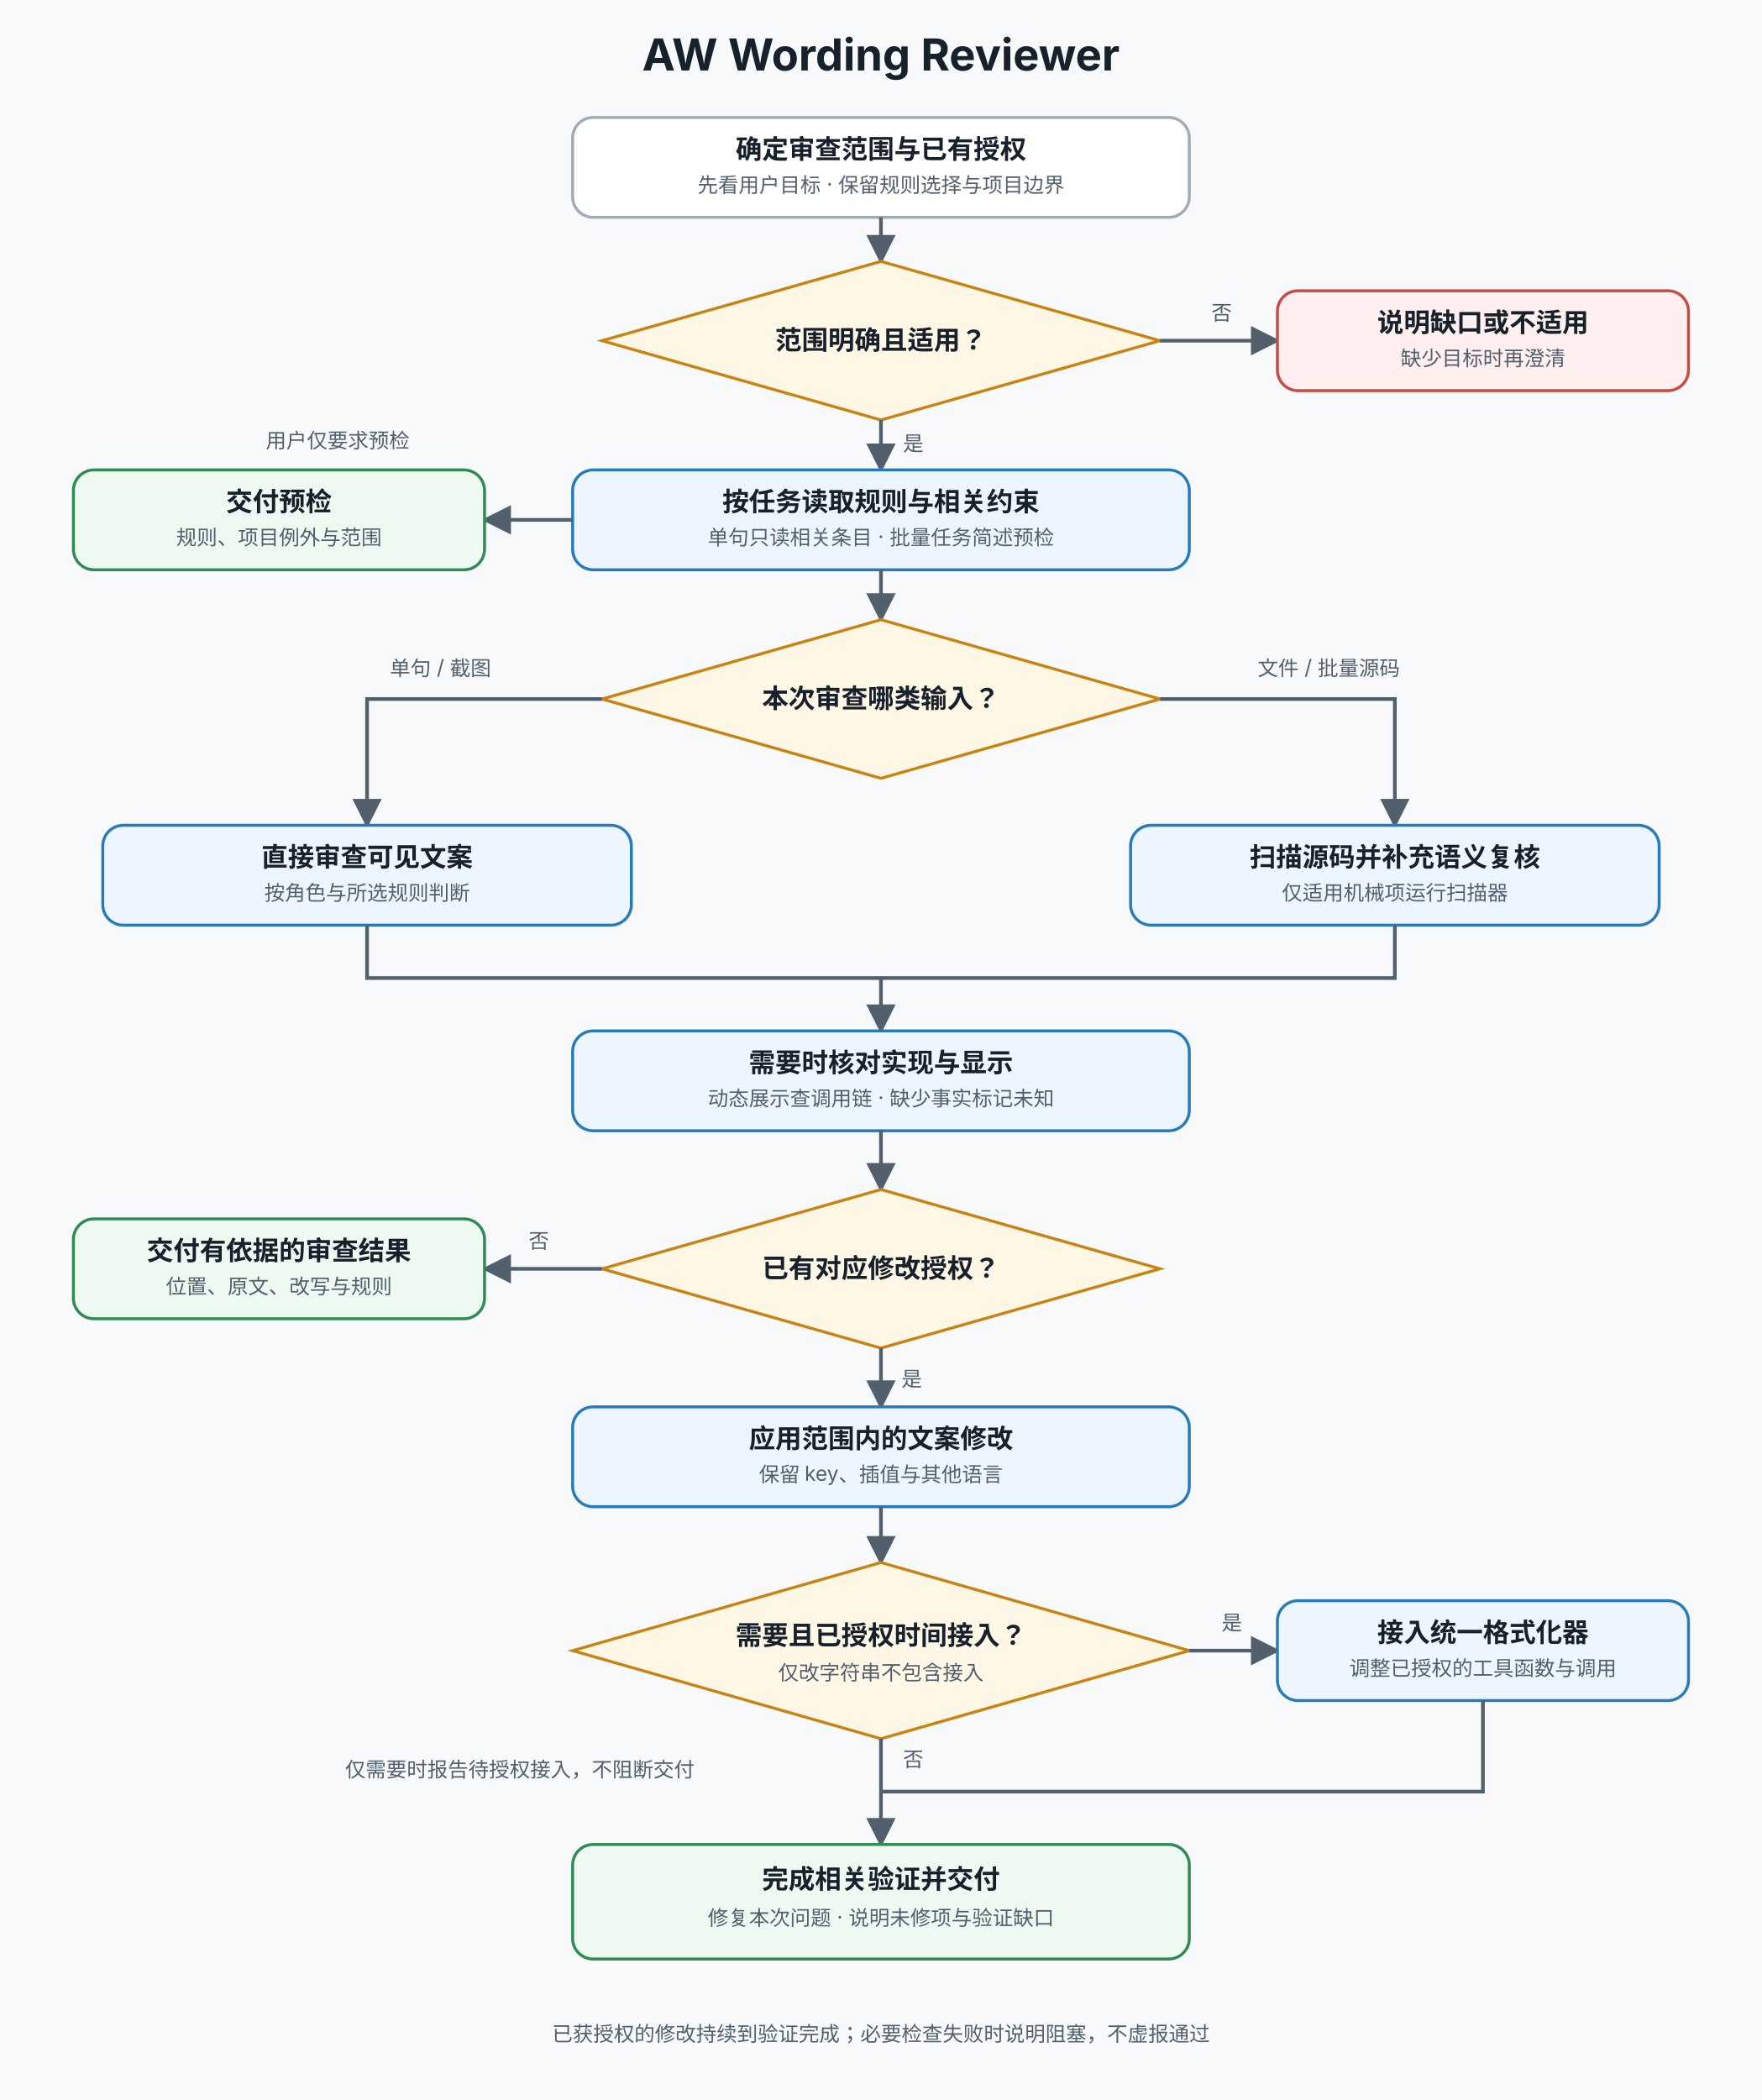
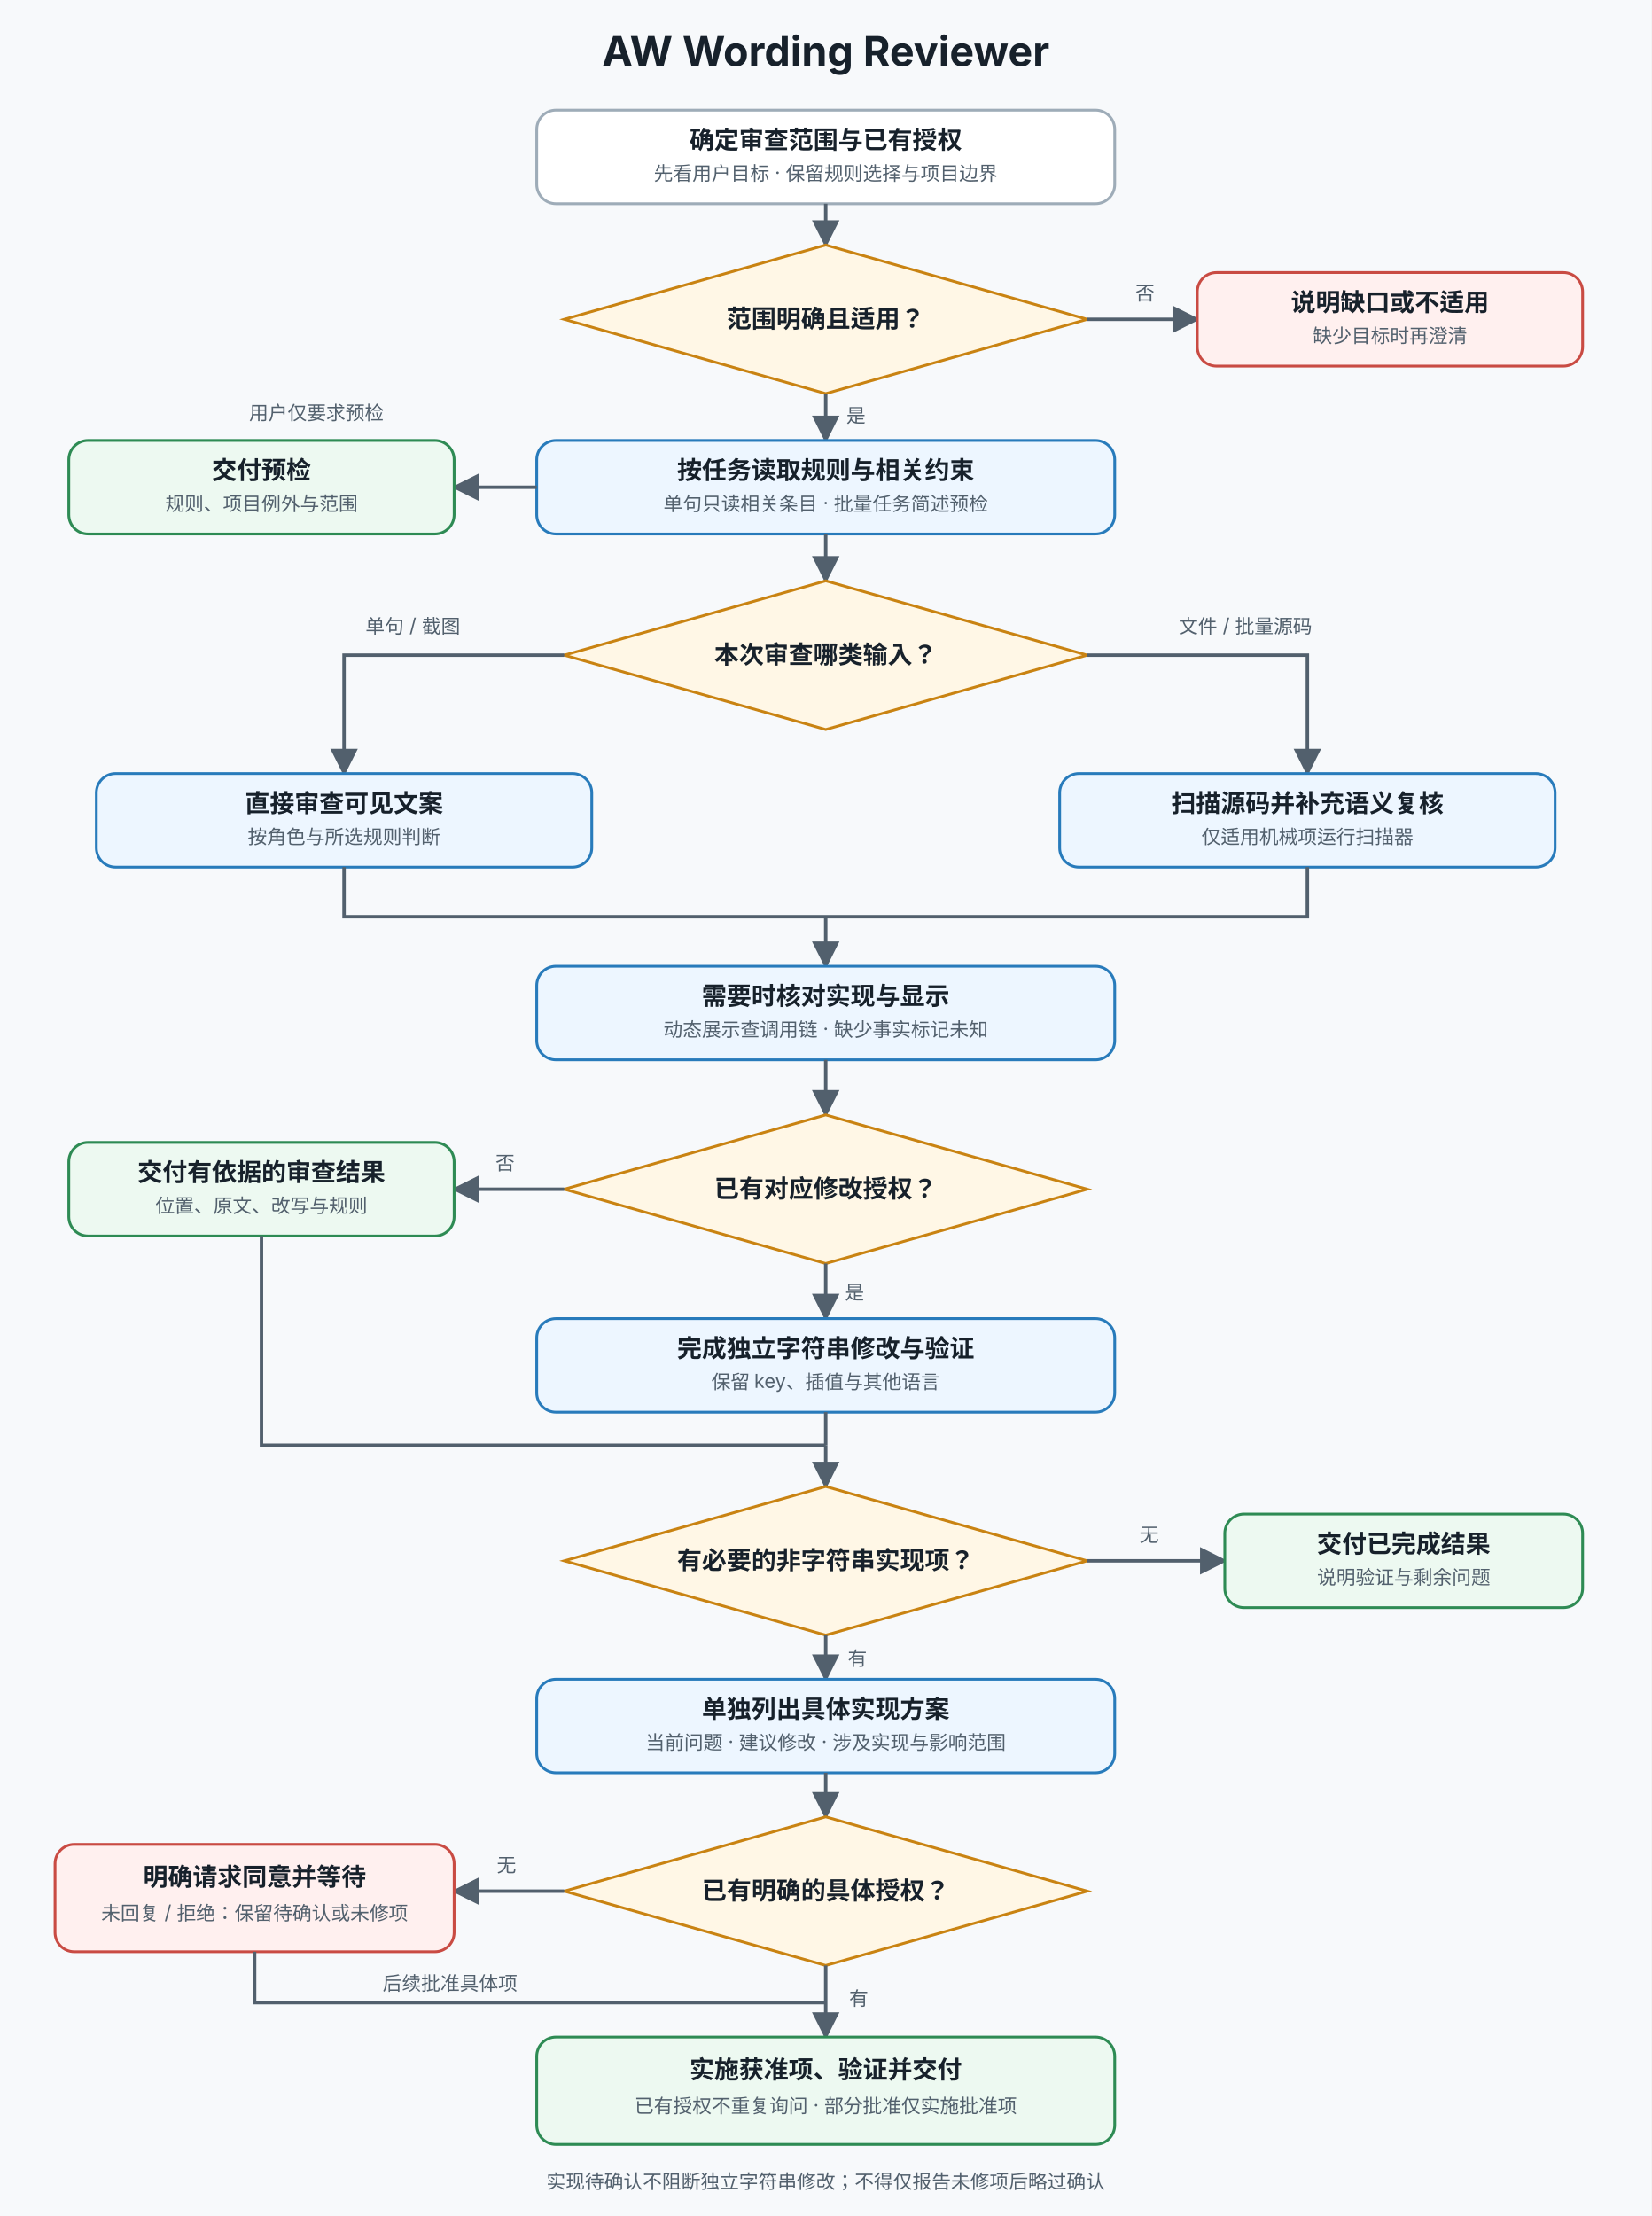
- <svg xmlns="http://www.w3.org/2000/svg" viewBox="0 0 1200 1430" role="img" aria-labelledby="title desc">
+ <svg xmlns="http://www.w3.org/2000/svg" viewBox="0 0 1200 1610" role="img" aria-labelledby="title desc">
  <defs>
    <marker id="arrow" viewBox="0 0 10 10" refX="9" refY="5" markerWidth="8" markerHeight="8" orient="auto">
      <path d="M0 0 10 5 0 10Z" fill="#52606d" />
    </marker>
    <style>
text{font-family:-apple-system,BlinkMacSystemFont,"PingFang SC",sans-serif;text-anchor:middle;fill:#17212b}.title{font-size:30px;font-weight:700}.label{font-size:18px;font-weight:600}.note{font-size:14px;font-weight:400;fill:#52606d}.input{fill:#fff;stroke:#9eacb8}.step{fill:#edf6ff;stroke:#287bbb}.decision{fill:#fff7e6;stroke:#c98312}.stop{fill:#fff0ef;stroke:#c94b43}.result{fill:#edf9f1;stroke:#2e8b54}rect,polygon{stroke-width:2}.line{fill:none;stroke:#52606d;stroke-width:2.5;marker-end:url(#arrow)}.join{fill:none;stroke:#52606d;stroke-width:2.5}
</style>
  </defs>
-   <rect width="1200" height="1430" fill="#f7f9fb" stroke="none" />
+   <rect width="1200" height="1610" fill="#f7f9fb" stroke="none" />
  <text class="title" x="600" y="48">AW Wording Reviewer</text>
  <rect class="input" x="390" y="80" width="420" height="68" rx="14" />
  <text class="label" x="600" y="108">确定审查范围与已有授权</text>
  <text class="note" x="600" y="131">先看用户目标 · 保留规则选择与项目边界</text>
  <path class="line" d="M600 148V178" />
  <polygon class="decision" points="600,178 790,232 600,286 410,232" />
  <text class="label" x="600" y="238">范围明确且适用？</text>
  <path class="line" d="M790 232H870" />
  <text class="note" x="832" y="218">否</text>
  <rect class="stop" x="870" y="198" width="280" height="68" rx="14" />
  <text class="label" x="1010" y="226">说明缺口或不适用</text>
  <text class="note" x="1010" y="249">缺少目标时再澄清</text>
  <path class="line" d="M600 286V320" />
  <text class="note" x="622" y="307">是</text>
  <rect class="step" x="390" y="320" width="420" height="68" rx="14" />
  <text class="label" x="600" y="348">按任务读取规则与相关约束</text>
  <text class="note" x="600" y="371">单句只读相关条目 · 批量任务简述预检</text>
  <path class="line" d="M390 354H330" />
  <text class="note" x="230" y="305">用户仅要求预检</text>
  <rect class="result" x="50" y="320" width="280" height="68" rx="14" />
  <text class="label" x="190" y="348">交付预检</text>
  <text class="note" x="190" y="371">规则、项目例外与范围</text>
  <path class="line" d="M600 388V422" />
  <polygon class="decision" points="600,422 790,476 600,530 410,476" />
  <text class="label" x="600" y="482">本次审查哪类输入？</text>
  <path class="line" d="M410 476H250V562" />
  <text class="note" x="300" y="460">单句 / 截图</text>
  <path class="line" d="M790 476H950V562" />
  <text class="note" x="905" y="460">文件 / 批量源码</text>
  <rect class="step" x="70" y="562" width="360" height="68" rx="14" />
  <text class="label" x="250" y="590">直接审查可见文案</text>
  <text class="note" x="250" y="613">按角色与所选规则判断</text>
  <rect class="step" x="770" y="562" width="360" height="68" rx="14" />
  <text class="label" x="950" y="590">扫描源码并补充语义复核</text>
  <text class="note" x="950" y="613">仅适用机械项运行扫描器</text>
  <path class="join" d="M250 630V666H950V630" />
  <path class="line" d="M600 666V702" />
  <rect class="step" x="390" y="702" width="420" height="68" rx="14" />
  <text class="label" x="600" y="730">需要时核对实现与显示</text>
  <text class="note" x="600" y="753">动态展示查调用链 · 缺少事实标记未知</text>
  <path class="line" d="M600 770V810" />
  <polygon class="decision" points="600,810 790,864 600,918 410,864" />
  <text class="label" x="600" y="870">已有对应修改授权？</text>
  <path class="line" d="M410 864H330" />
  <text class="note" x="367" y="850">否</text>
  <rect class="result" x="50" y="830" width="280" height="68" rx="14" />
  <text class="label" x="190" y="858">交付有依据的审查结果</text>
  <text class="note" x="190" y="881">位置、原文、改写与规则</text>
  <path class="line" d="M600 918V958" />
  <text class="note" x="621" y="944">是</text>
  <rect class="step" x="390" y="958" width="420" height="68" rx="14" />
-   <text class="label" x="600" y="986">应用范围内的文案修改</text>
+   <text class="label" x="600" y="986">完成独立字符串修改与验证</text>
  <text class="note" x="600" y="1009">保留 key、插值与其他语言</text>
-   <path class="line" d="M600 1026V1064" />
-   <polygon class="decision" points="600,1064 810,1124 600,1184 390,1124" />
-   <text class="label" x="600" y="1120">需要且已授权时间接入？</text>
-   <text class="note" x="600" y="1144">仅改字符串不包含接入</text>
-   <path class="line" d="M810 1124H870" />
-   <text class="note" x="839" y="1110">是</text>
-   <rect class="step" x="870" y="1090" width="280" height="68" rx="14" />
-   <text class="label" x="1010" y="1118">接入统一格式化器</text>
-   <text class="note" x="1010" y="1141">调整已授权的工具函数与调用</text>
-   <path class="join" d="M1010 1158V1220H600" />
-   <path class="join" d="M600 1184V1220" />
-   <text class="note" x="622" y="1203">否</text>
-   <text class="note" x="354" y="1210">仅需要时报告待授权接入，不阻断交付</text>
-   <path class="line" d="M600 1220V1256" />
-   <rect class="result" x="390" y="1256" width="420" height="78" rx="14" />
-   <text class="label" x="600" y="1286">完成相关验证并交付</text>
-   <text class="note" x="600" y="1311">修复本次问题 · 说明未修项与验证缺口</text>
-   <text class="note" x="600" y="1390">已获授权的修改持续到验证完成；必要检查失败时说明阻塞，不虚报通过</text>
+   <path class="join" d="M190 898V1050H600" />
+   <path class="join" d="M600 1026V1050" />
+   <path class="line" d="M600 1050V1080" />
+   <polygon class="decision" points="600,1080 790,1134 600,1188 410,1134" />
+   <text class="label" x="600" y="1140">有必要的非字符串实现项？</text>
+   <path class="line" d="M790 1134H890" />
+   <text class="note" x="835" y="1120">无</text>
+   <rect class="result" x="890" y="1100" width="260" height="68" rx="14" />
+   <text class="label" x="1020" y="1128">交付已完成结果</text>
+   <text class="note" x="1020" y="1151">说明验证与剩余问题</text>
+   <path class="line" d="M600 1188V1220" />
+   <text class="note" x="623" y="1210">有</text>
+   <rect class="step" x="390" y="1220" width="420" height="68" rx="14" />
+   <text class="label" x="600" y="1248">单独列出具体实现方案</text>
+   <text class="note" x="600" y="1271">当前问题 · 建议修改 · 涉及实现与影响范围</text>
+   <path class="line" d="M600 1288V1320" />
+   <polygon class="decision" points="600,1320 790,1374 600,1428 410,1374" />
+   <text class="label" x="600" y="1380">已有明确的具体授权？</text>
+   <path class="line" d="M410 1374H330" />
+   <text class="note" x="368" y="1360">无</text>
+   <rect class="stop" x="40" y="1340" width="290" height="78" rx="14" />
+   <text class="label" x="185" y="1370">明确请求同意并等待</text>
+   <text class="note" x="185" y="1395">未回复 / 拒绝：保留待确认或未修项</text>
+   <path class="line" d="M600 1428V1480" />
+   <text class="note" x="624" y="1457">有</text>
+   <path class="join" d="M185 1418V1455H600" />
+   <text class="note" x="327" y="1446">后续批准具体项</text>
+   <rect class="result" x="390" y="1480" width="420" height="78" rx="14" />
+   <text class="label" x="600" y="1510">实施获准项、验证并交付</text>
+   <text class="note" x="600" y="1535">已有授权不重复询问 · 部分批准仅实施批准项</text>
+   <text class="note" x="600" y="1590">实现待确认不阻断独立字符串修改；不得仅报告未修项后略过确认</text>
</svg>
